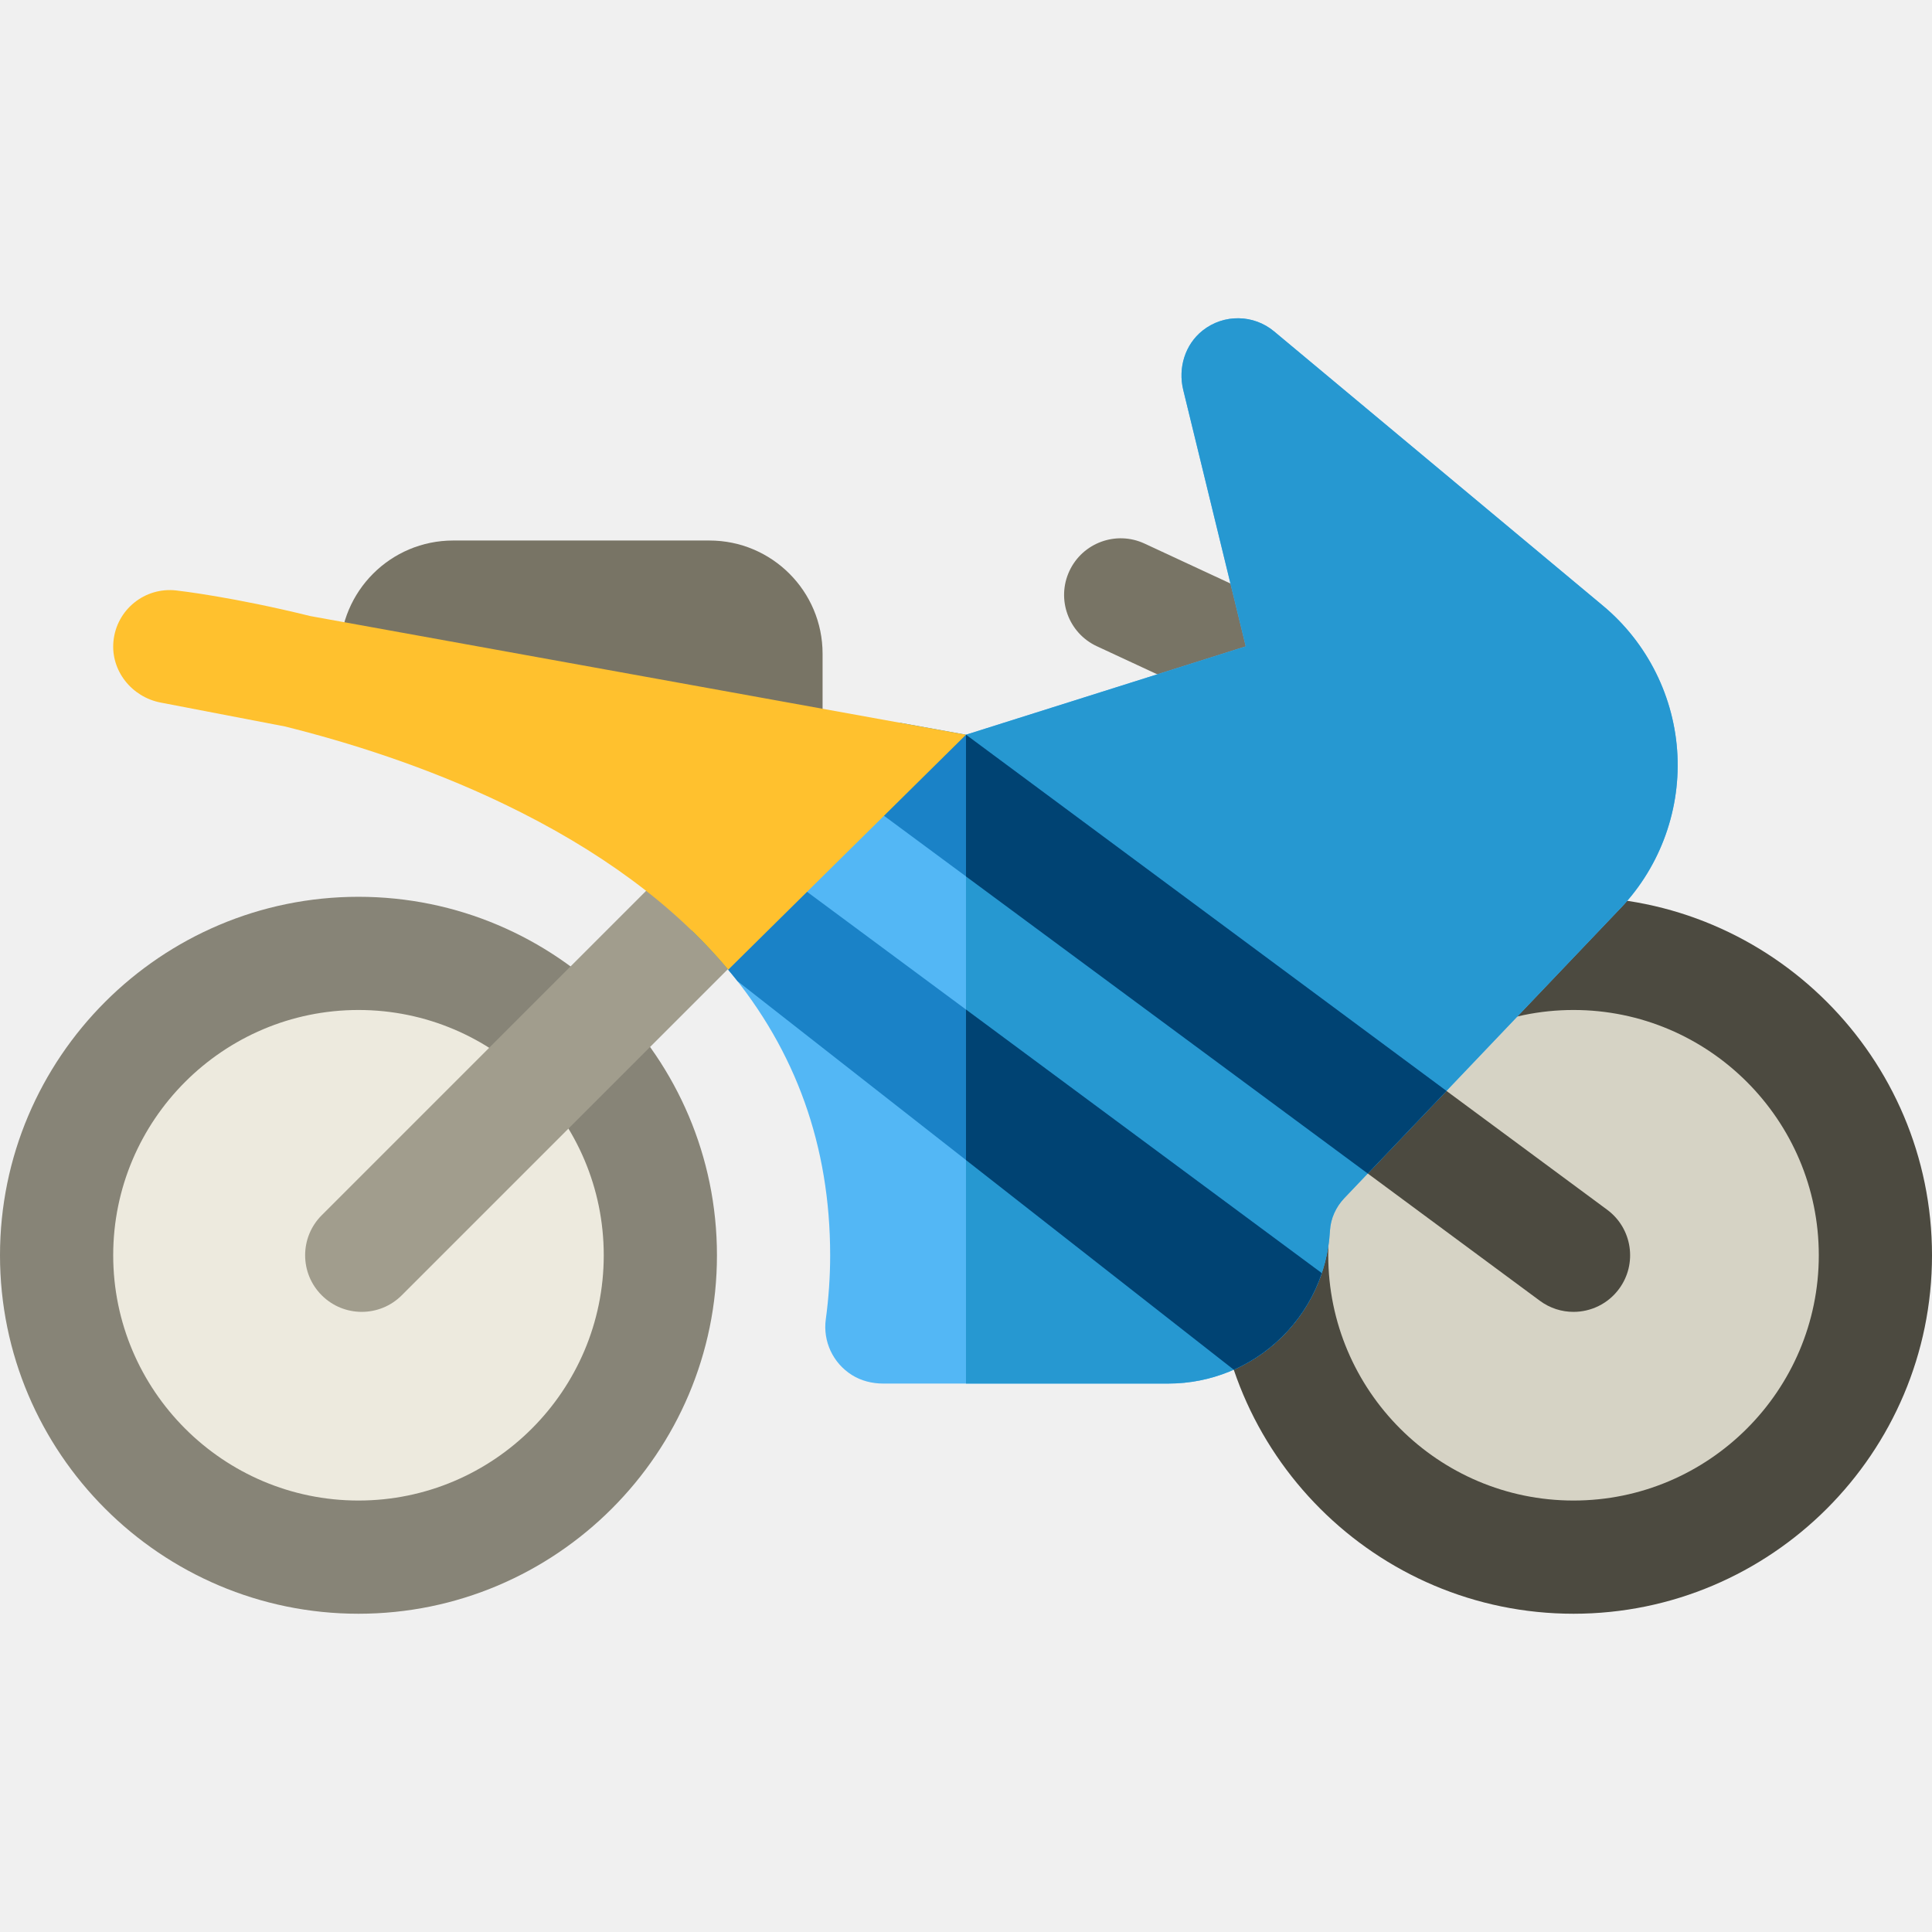
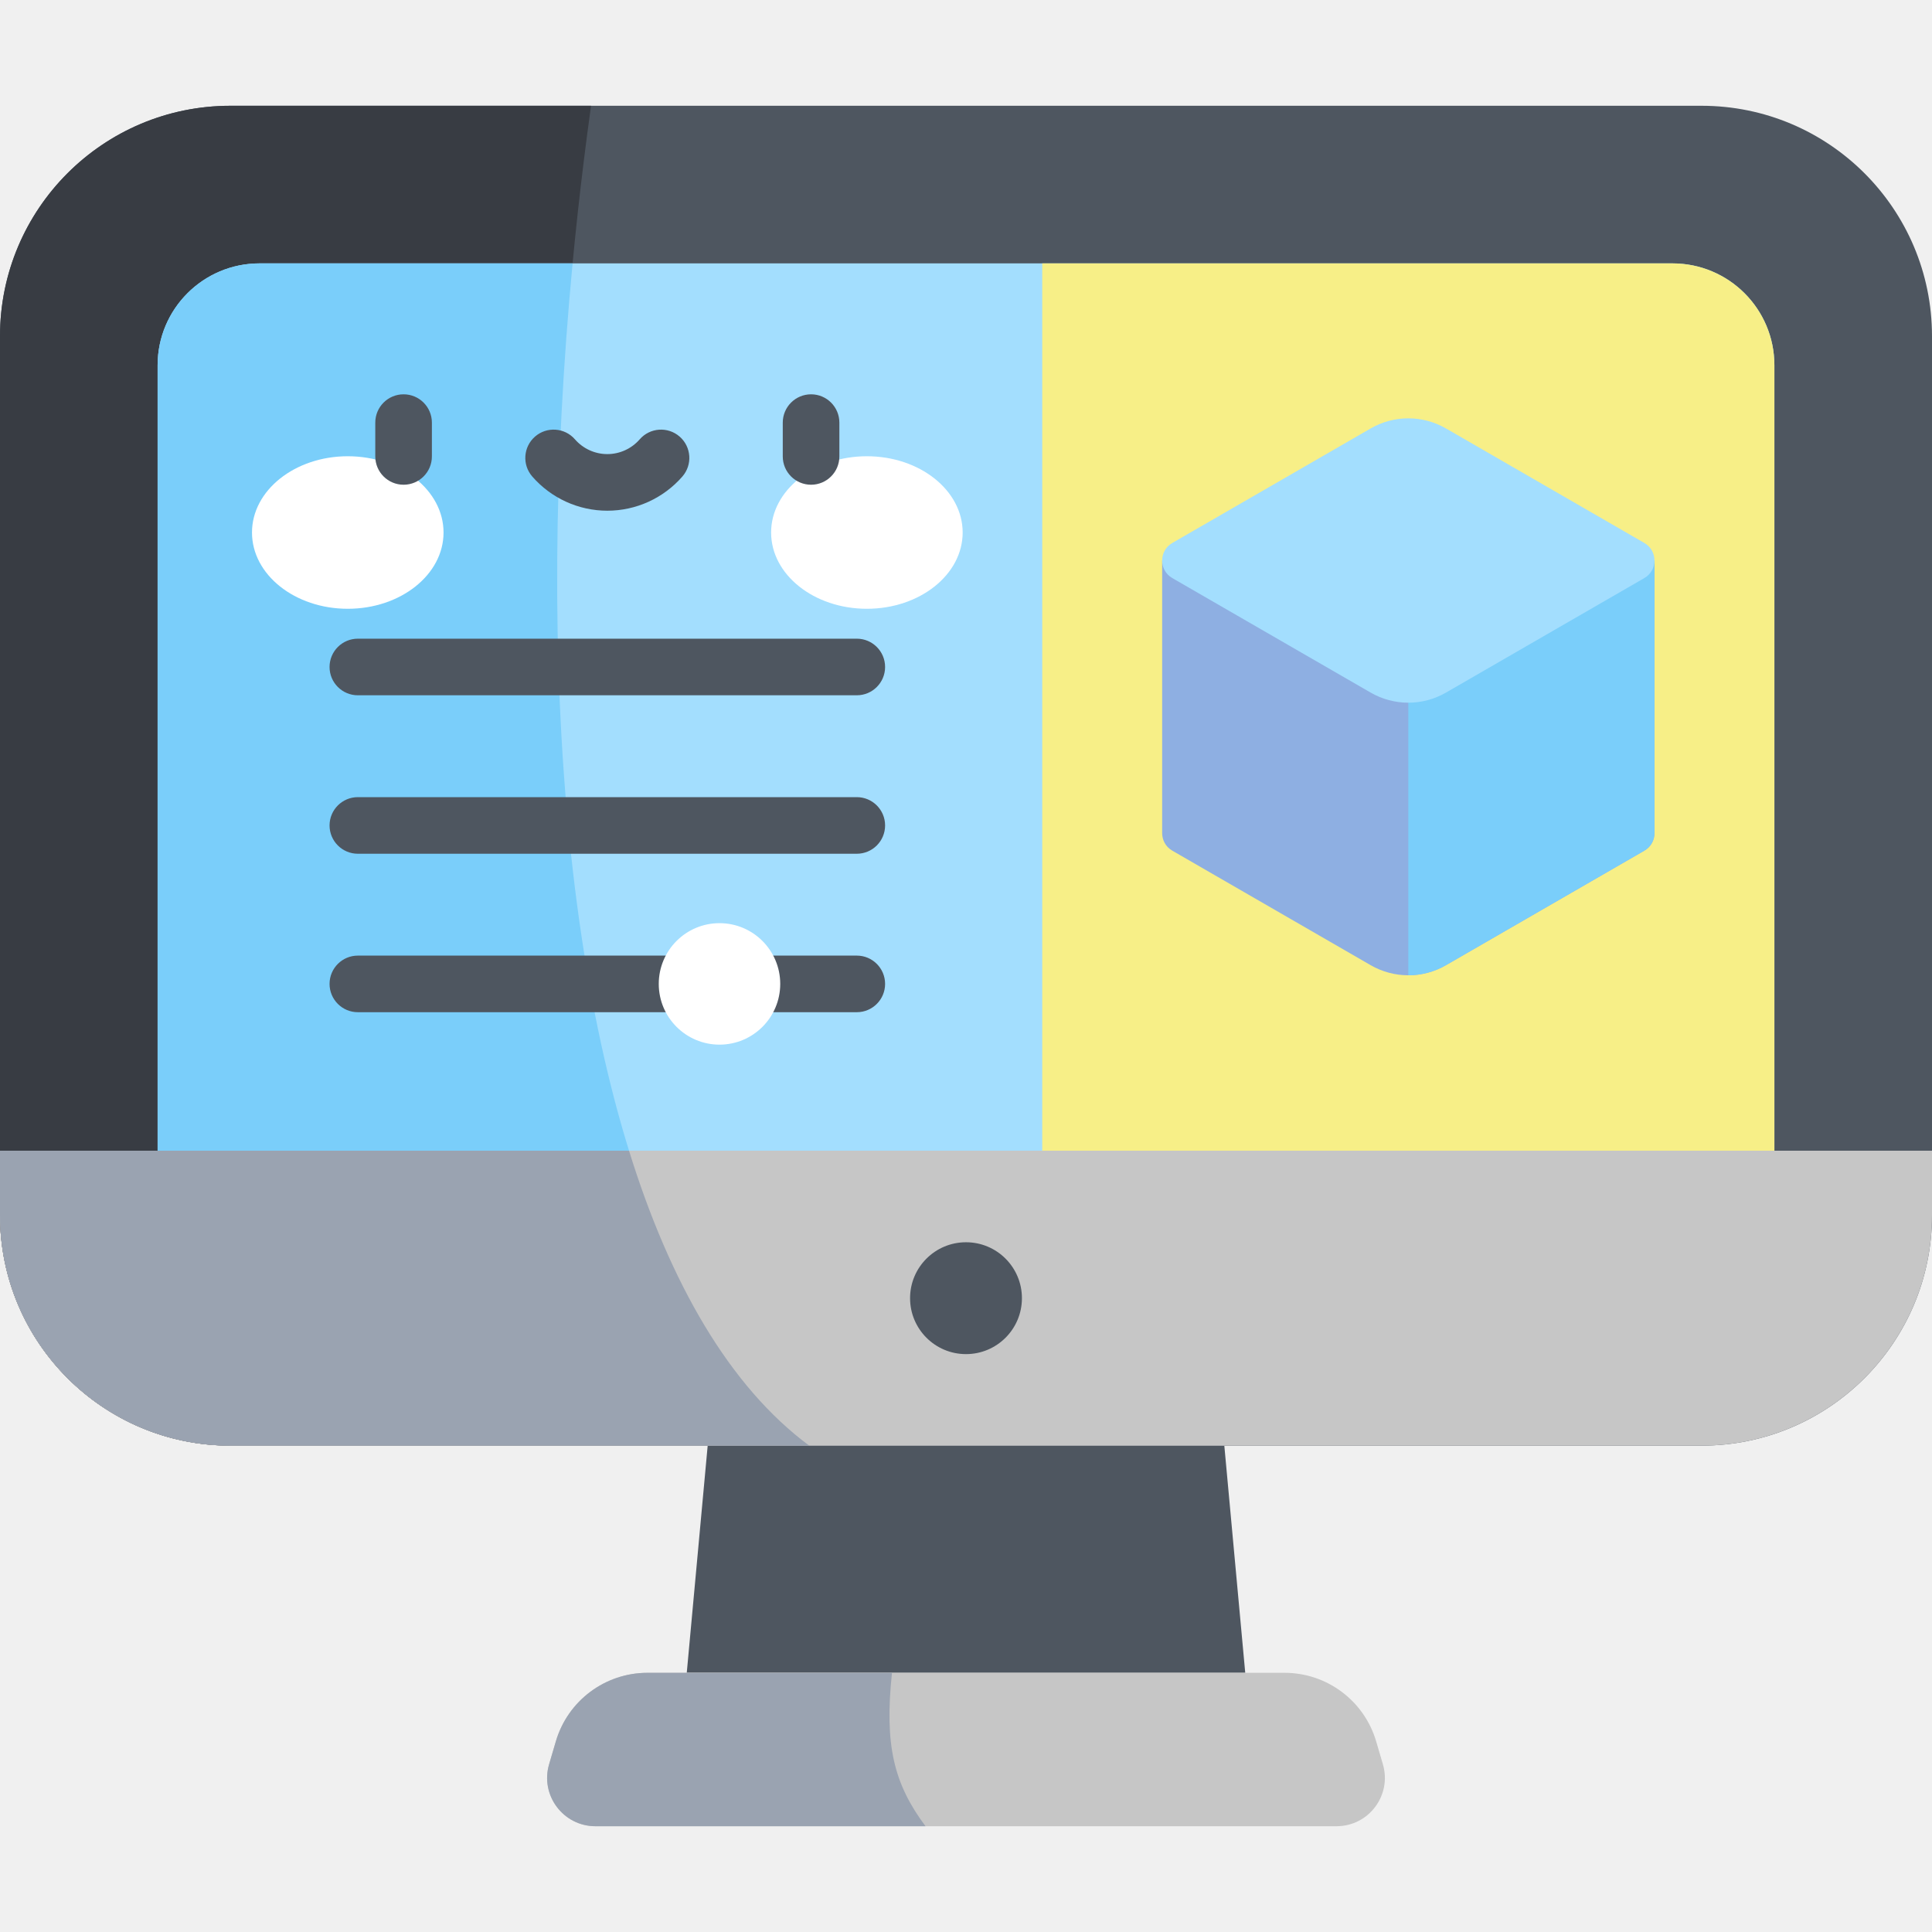
- <svg xmlns="http://www.w3.org/2000/svg" enable-background="new 0 0 512 512" height="512" viewBox="0 0 512 512" width="512">
-   <circle cx="417" cy="332.659" fill="#d6d3c5" r="80" />
-   <path d="m417 427.659c-52.383 0-95-42.617-95-95s42.617-95 95-95 95.001 42.617 95.001 95-42.618 95-95.001 95zm0-160.001c-35.841 0-65 29.159-65 65s29.159 65 65 65 65-29.158 65-65-29.159-65-65-65z" fill="#4c4a40" />
-   <path d="m416.988 347.659c-3.099 0-6.224-.957-8.907-2.941l-64.325-47.567c-6.661-4.926-8.067-14.318-3.142-20.979 4.927-6.661 14.319-8.066 20.979-3.142l64.325 47.567c6.661 4.926 8.067 14.318 3.142 20.979-2.942 3.979-7.477 6.083-12.072 6.083z" fill="#4c4a40" />
-   <circle cx="95" cy="332.659" fill="#edeade" r="80" />
-   <path d="m95 427.659c-52.383 0-95-42.617-95-95s42.617-95 95-95 95 42.617 95 95-42.616 95-95 95zm0-160.001c-35.841 0-65 29.159-65 65s29.159 65 65 65 65-29.159 65-65-29.158-65-65-65z" fill="#878477" />
-   <path d="m95.864 347.658c-3.839 0-7.677-1.464-10.606-4.394-5.858-5.858-5.858-15.355 0-21.213l93.552-93.551c5.857-5.858 15.355-5.858 21.213 0s5.858 15.355 0 21.213l-93.552 93.551c-2.929 2.93-6.769 4.394-10.607 4.394z" fill="#a19d8d" />
-   <g fill="#787465">
-     <path d="m348.03 196.383c-2.117 0-4.266-.45-6.312-1.401l-51.042-23.722c-7.513-3.491-10.772-12.412-7.281-19.924 3.491-7.513 12.413-10.773 19.924-7.281l51.042 23.722c7.513 3.491 10.772 12.412 7.281 19.924-2.54 5.467-7.956 8.682-13.612 8.682z" />
-     <path d="m90.095 180.052v-6.81c0-16.569 13.431-30 30-30h67.897c16.569 0 30 13.432 30 30v30z" />
+ <svg xmlns="http://www.w3.org/2000/svg" id="Capa_1" enable-background="new 0 0 512 512" height="512" viewBox="0 0 512 512" width="512">
+   <path d="m324.457 383.109h-136.914l-5.545 60.202h148.004z" fill="#4e5660" />
+   <path d="m354.192 483.969h-196.384c-8.553 0-14.703-8.222-12.288-16.426l1.786-6.067c3.17-10.77 13.056-18.165 24.283-18.165h168.823c11.227 0 21.113 7.395 24.283 18.165l1.786 6.067c2.414 8.205-3.736 16.426-12.289 16.426z" fill="#c6c6c6" />
+   <path d="m236.383 443.311h-64.794c-11.227 0-21.113 7.395-24.283 18.165l-1.786 6.066c-2.415 8.205 3.735 16.426 12.288 16.426h87.462c-8.379-11.257-10.92-21.422-8.887-40.657z" fill="#9aa3b1" />
+   <path d="m450.933 383.109h-389.866c-33.726 0-61.067-27.341-61.067-61.067v-232.944c0-33.726 27.341-61.067 61.067-61.067h389.866c33.726 0 61.067 27.341 61.067 61.067v232.944c0 33.726-27.341 61.067-61.067 61.067z" fill="#4e5660" />
+   <path d="m61.067 28.031c-33.726 0-61.067 27.34-61.067 61.067v232.944c0 33.726 27.341 61.067 61.067 61.067h153.39c-64.068-47.461-78.938-203.403-57.822-355.078z" fill="#383c43" />
+   <path d="m41.768 314.341v-217.542c0-14.912 12.088-27 27-27h374.464c14.912 0 27 12.088 27 27v217.542c0 14.912-12.088 27-27 27h-374.464c-14.912 0-27-12.088-27-27z" fill="#a3defe" />
+   <path d="m151.745 69.799h-82.977c-14.912 0-27 12.088-27 27v217.542c0 14.912 12.088 27 27 27h112.445c-31.315-61.307-39.603-164.918-29.468-271.542z" fill="#7acefa" />
+   <path d="m443.232 69.799h-167.029v271.542h167.029c14.912 0 27-12.088 27-27v-217.542c0-14.912-12.089-27-27-27z" fill="#f7ef87" />
+   <path d="m0 304.954v17.088c0 33.726 27.341 61.067 61.067 61.067h389.866c33.726 0 61.067-27.341 61.067-61.067v-17.088z" fill="#c6c6c6" />
+   <circle cx="256" cy="344.032" fill="#4e5660" r="14.822" />
+   <path d="m438.451 220.781c0 1.809-.895 3.618-2.686 4.652l-52.573 30.353c-6.173 3.564-13.777 3.564-19.95 0l-52.573-30.353c-1.79-1.034-2.686-2.843-2.686-4.652v-72.239h130.468z" fill="#8eafe2" />
+   <path d="m373.218 258.459c3.444 0 6.889-.891 9.975-2.673l52.573-30.353c1.791-1.034 2.686-2.843 2.686-4.652v-72.238h-65.234z" fill="#7acefa" />
+   <path d="m310.67 143.891 52.573-30.353c6.173-3.564 13.777-3.564 19.95 0l52.573 30.353c3.581 2.068 3.581 7.236 0 9.304l-52.573 30.353c-6.173 3.564-13.777 3.564-19.95 0l-52.573-30.353c-3.582-2.068-3.582-7.237 0-9.304z" fill="#a3defe" />
+   <g fill="#4e5660">
+     <path d="m227.06 184.258h-132.224c-4.142 0-7.5-3.358-7.5-7.5s3.358-7.5 7.5-7.5h132.224c4.142 0 7.5 3.358 7.5 7.5s-3.358 7.5-7.5 7.5z" />
+     <path d="m227.06 226.251h-132.224c-4.142 0-7.5-3.358-7.5-7.5s3.358-7.5 7.5-7.5h132.224c4.142 0 7.5 3.358 7.5 7.5 0 4.143-3.358 7.5-7.5 7.5z" />
+     <path d="m227.06 268.245h-132.224c-4.142 0-7.5-3.358-7.5-7.5s3.358-7.5 7.5-7.5h132.224c4.142 0 7.5 3.358 7.5 7.5s-3.358 7.5-7.5 7.5z" />
  </g>
-   <path d="m444.542 200.176c-.73-15.341-7.913-29.782-19.706-39.62l-87.188-72.733c-5.407-4.51-13.297-4.694-18.944-.225-4.672 3.698-6.546 9.929-5.135 15.718l16.574 67.983-74.145 23.408-43 24.951-20.01 37.329c17.954 21.504 27.013 46.789 27.013 75.671 0 5.63-.389 11.342-1.157 16.975-.782 5.74 1.806 11.558 6.961 14.783 2.459 1.538 5.349 2.243 8.25 2.243h75.534c22.76 0 41.586-17.8 42.862-40.524.182-3.239 1.588-6.29 3.826-8.639l72.41-76.008c10.806-10.914 16.585-25.972 15.855-41.312z" fill="#53b7f5" />
-   <path d="m309.588 366.659c22.76 0 41.586-17.8 42.862-40.524.182-3.239 1.588-6.29 3.826-8.639l72.41-76.008c10.806-10.914 16.585-25.972 15.855-41.313s-7.913-29.782-19.706-39.62l-87.188-72.733c-5.407-4.51-13.297-4.694-18.944-.225-4.672 3.698-6.546 9.929-5.135 15.718l16.574 67.983-74.145 23.408v171.952h53.591z" fill="#2698d1" />
-   <path d="m350.281 337.388-148.048-109.676-18.93 18.874.004.004c1.365 1.321 2.685 2.661 3.974 4.015.457.479.912.959 1.36 1.442.446.483.89.966 1.326 1.453.651.724 1.289 1.454 1.919 2.188.722.841 1.422 1.692 2.116 2.545.49.601.992 1.197 1.467 1.803l131.492 102.943c10.916-4.843 19.466-14.11 23.32-25.591z" fill="#1a82c7" />
-   <path d="m255.998 307.424 70.963 55.556c10.916-4.843 19.466-14.11 23.32-25.591l-94.283-69.846z" fill="#004373" />
-   <path d="m255.998 194.707-17.428-3.153-15.727 15.609c.763.926 1.637 1.784 2.646 2.531l136.983 101.299 20.853-21.889z" fill="#1a82c7" />
-   <path d="m362.473 310.992 20.853-21.889-127.328-94.396v37.547z" fill="#004373" />
-   <path d="m82.287 163.276c-20.391-5.04-34.537-6.682-35.62-6.803-8.278-.93-15.787 5.08-16.602 13.48-.754 7.775 4.834 14.759 12.505 16.234l32.903 6.327c16.41 4.074 37.258 10.546 58.031 20.525 25.393 12.199 45.237 26.884 59.484 43.947l63.01-62.28z" fill="#ffc12e" />
+   <circle cx="190.674" cy="260.745" fill="#fff" r="16.096" />
+   <ellipse cx="92.162" cy="141.122" fill="#fff" rx="25.381" ry="20.212" />
+   <ellipse cx="229.734" cy="141.122" fill="#fff" rx="25.381" ry="20.212" />
+   <path d="m106.954 128.459c-4.142 0-7.5-3.358-7.5-7.5v-8.962c0-4.142 3.358-7.5 7.5-7.5s7.5 3.358 7.5 7.5v8.962c0 4.142-3.358 7.5-7.5 7.5z" fill="#4e5660" />
+   <path d="m214.942 128.459c-4.142 0-7.5-3.358-7.5-7.5v-8.962c0-4.142 3.358-7.5 7.5-7.5s7.5 3.358 7.5 7.5v8.962c0 4.142-3.358 7.5-7.5 7.5z" fill="#4e5660" />
+   <path d="m160.948 135.342c-7.623 0-14.873-3.301-19.889-9.058-2.722-3.123-2.396-7.86.726-10.582s7.86-2.397 10.581.726c2.168 2.487 5.295 3.913 8.582 3.913 3.286 0 6.414-1.426 8.581-3.913 2.721-3.123 7.458-3.448 10.581-.726 3.123 2.721 3.448 7.459.726 10.582-5.016 5.756-12.265 9.058-19.888 9.058z" fill="#4e5660" />
+   <path d="m0 322.042c0 33.726 27.341 61.067 61.067 61.067h153.39c-21.098-15.629-36.858-43.025-47.757-78.155h-166.7z" fill="#9aa3b1" />
</svg>
